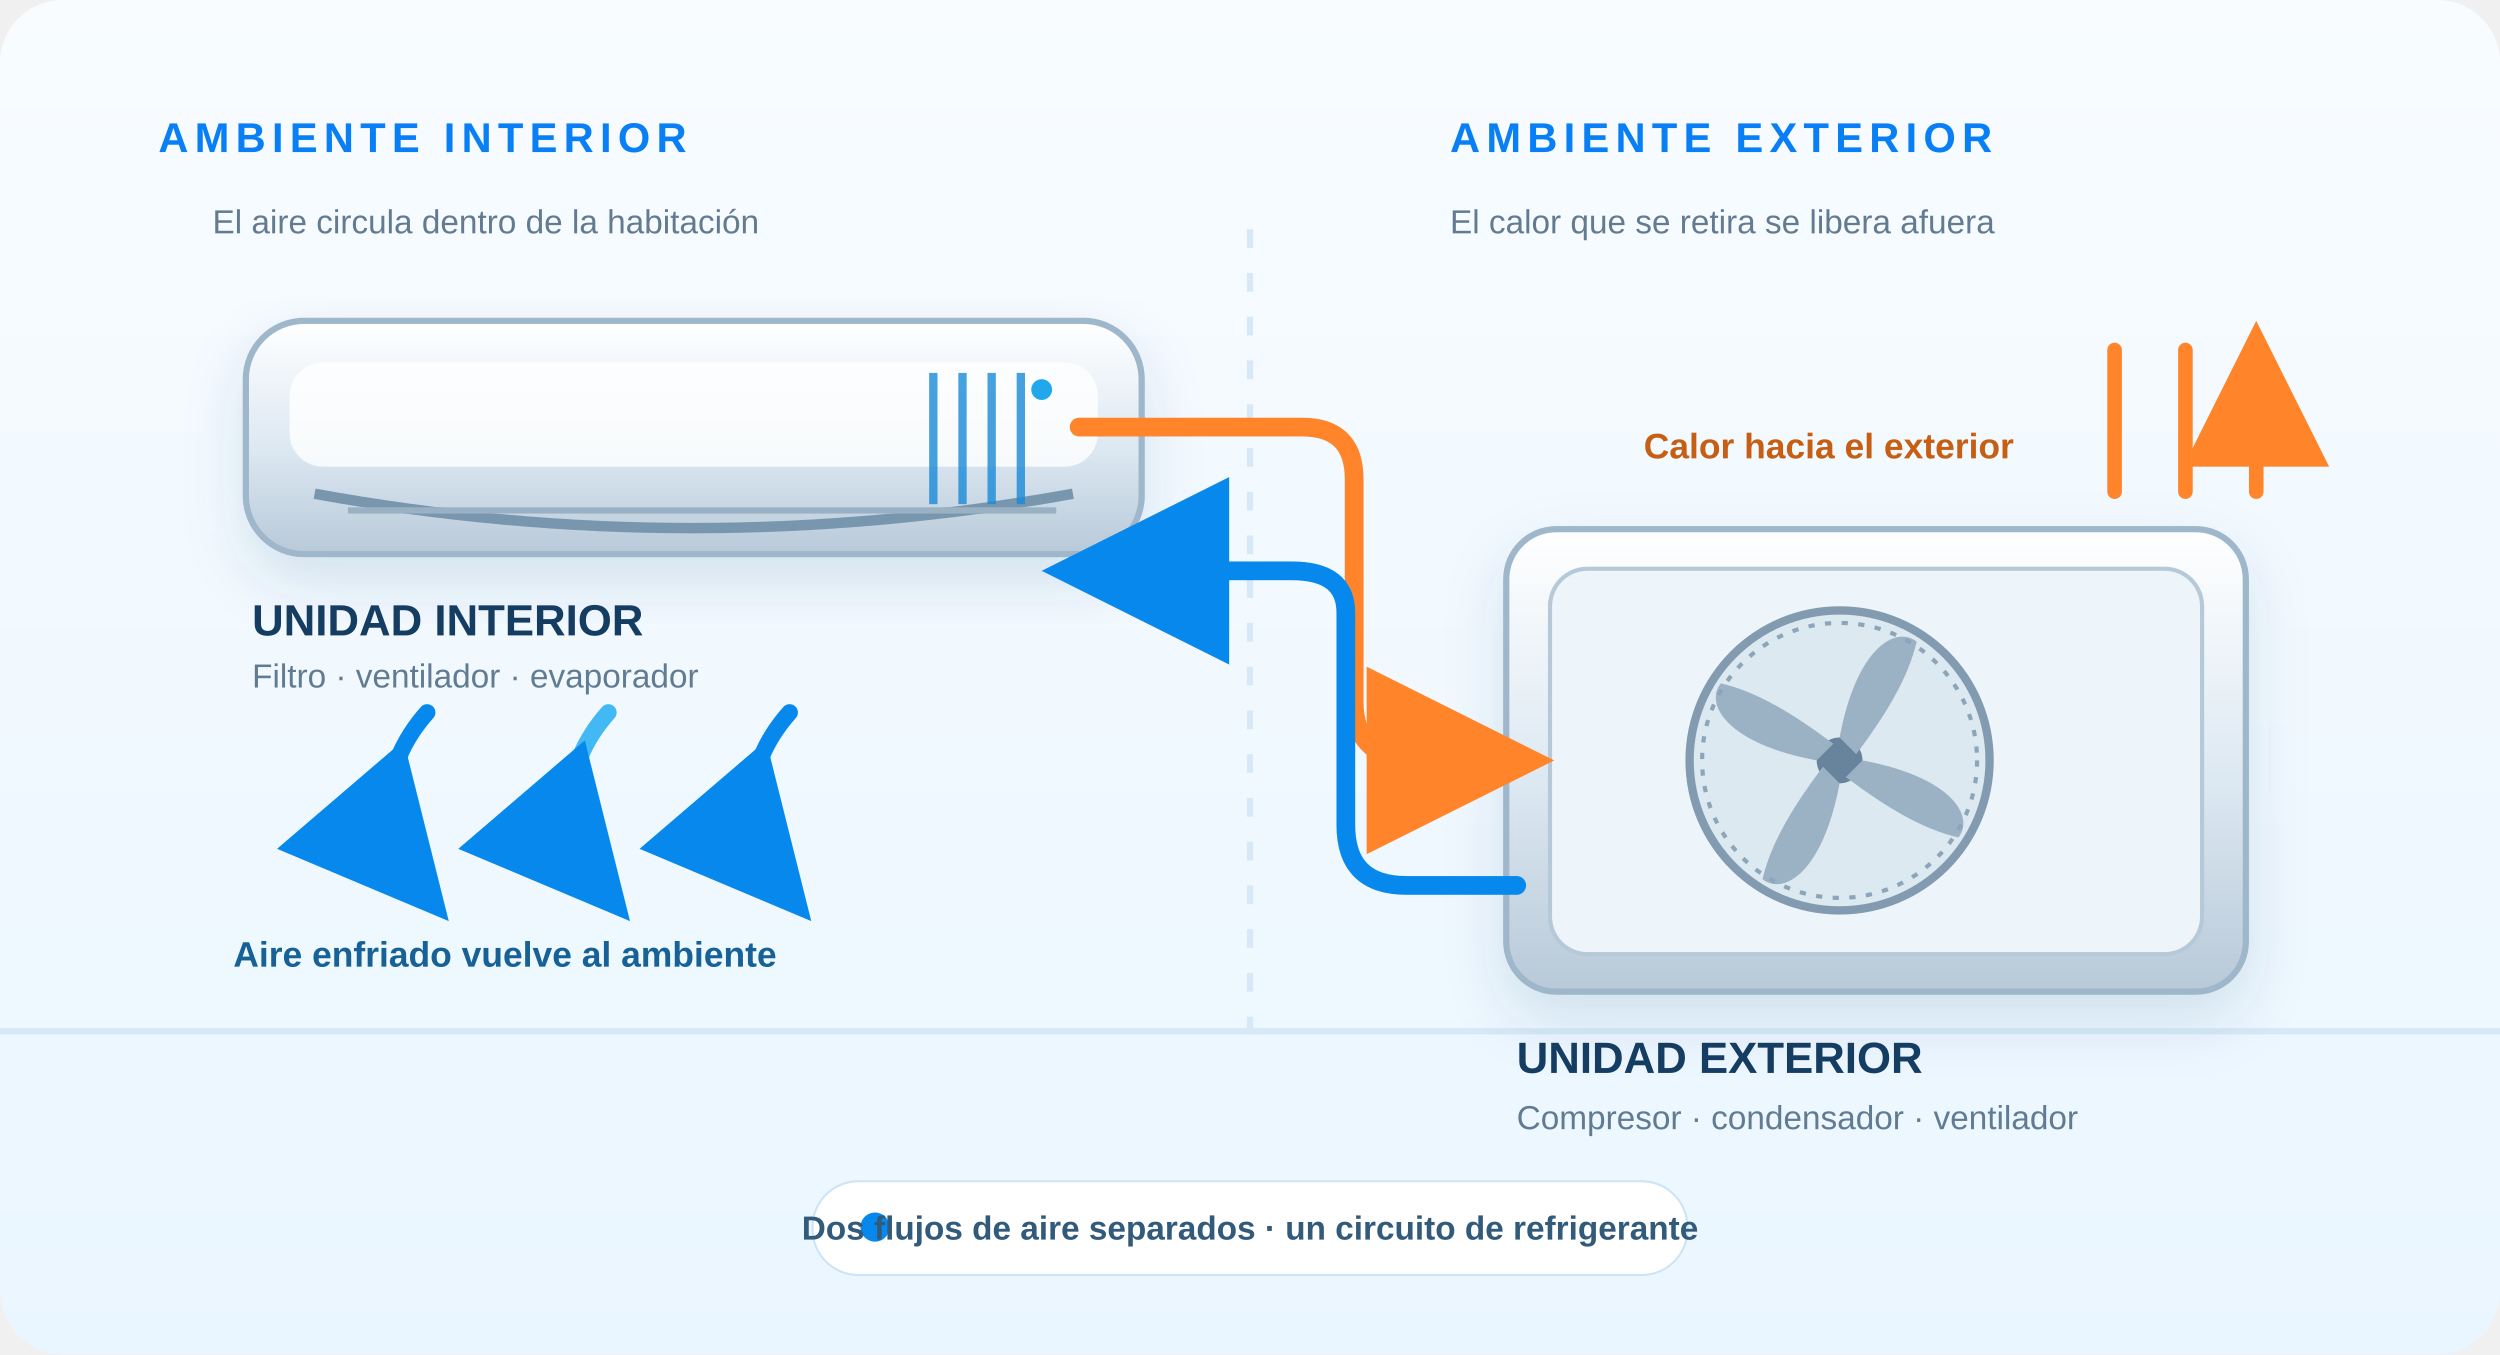
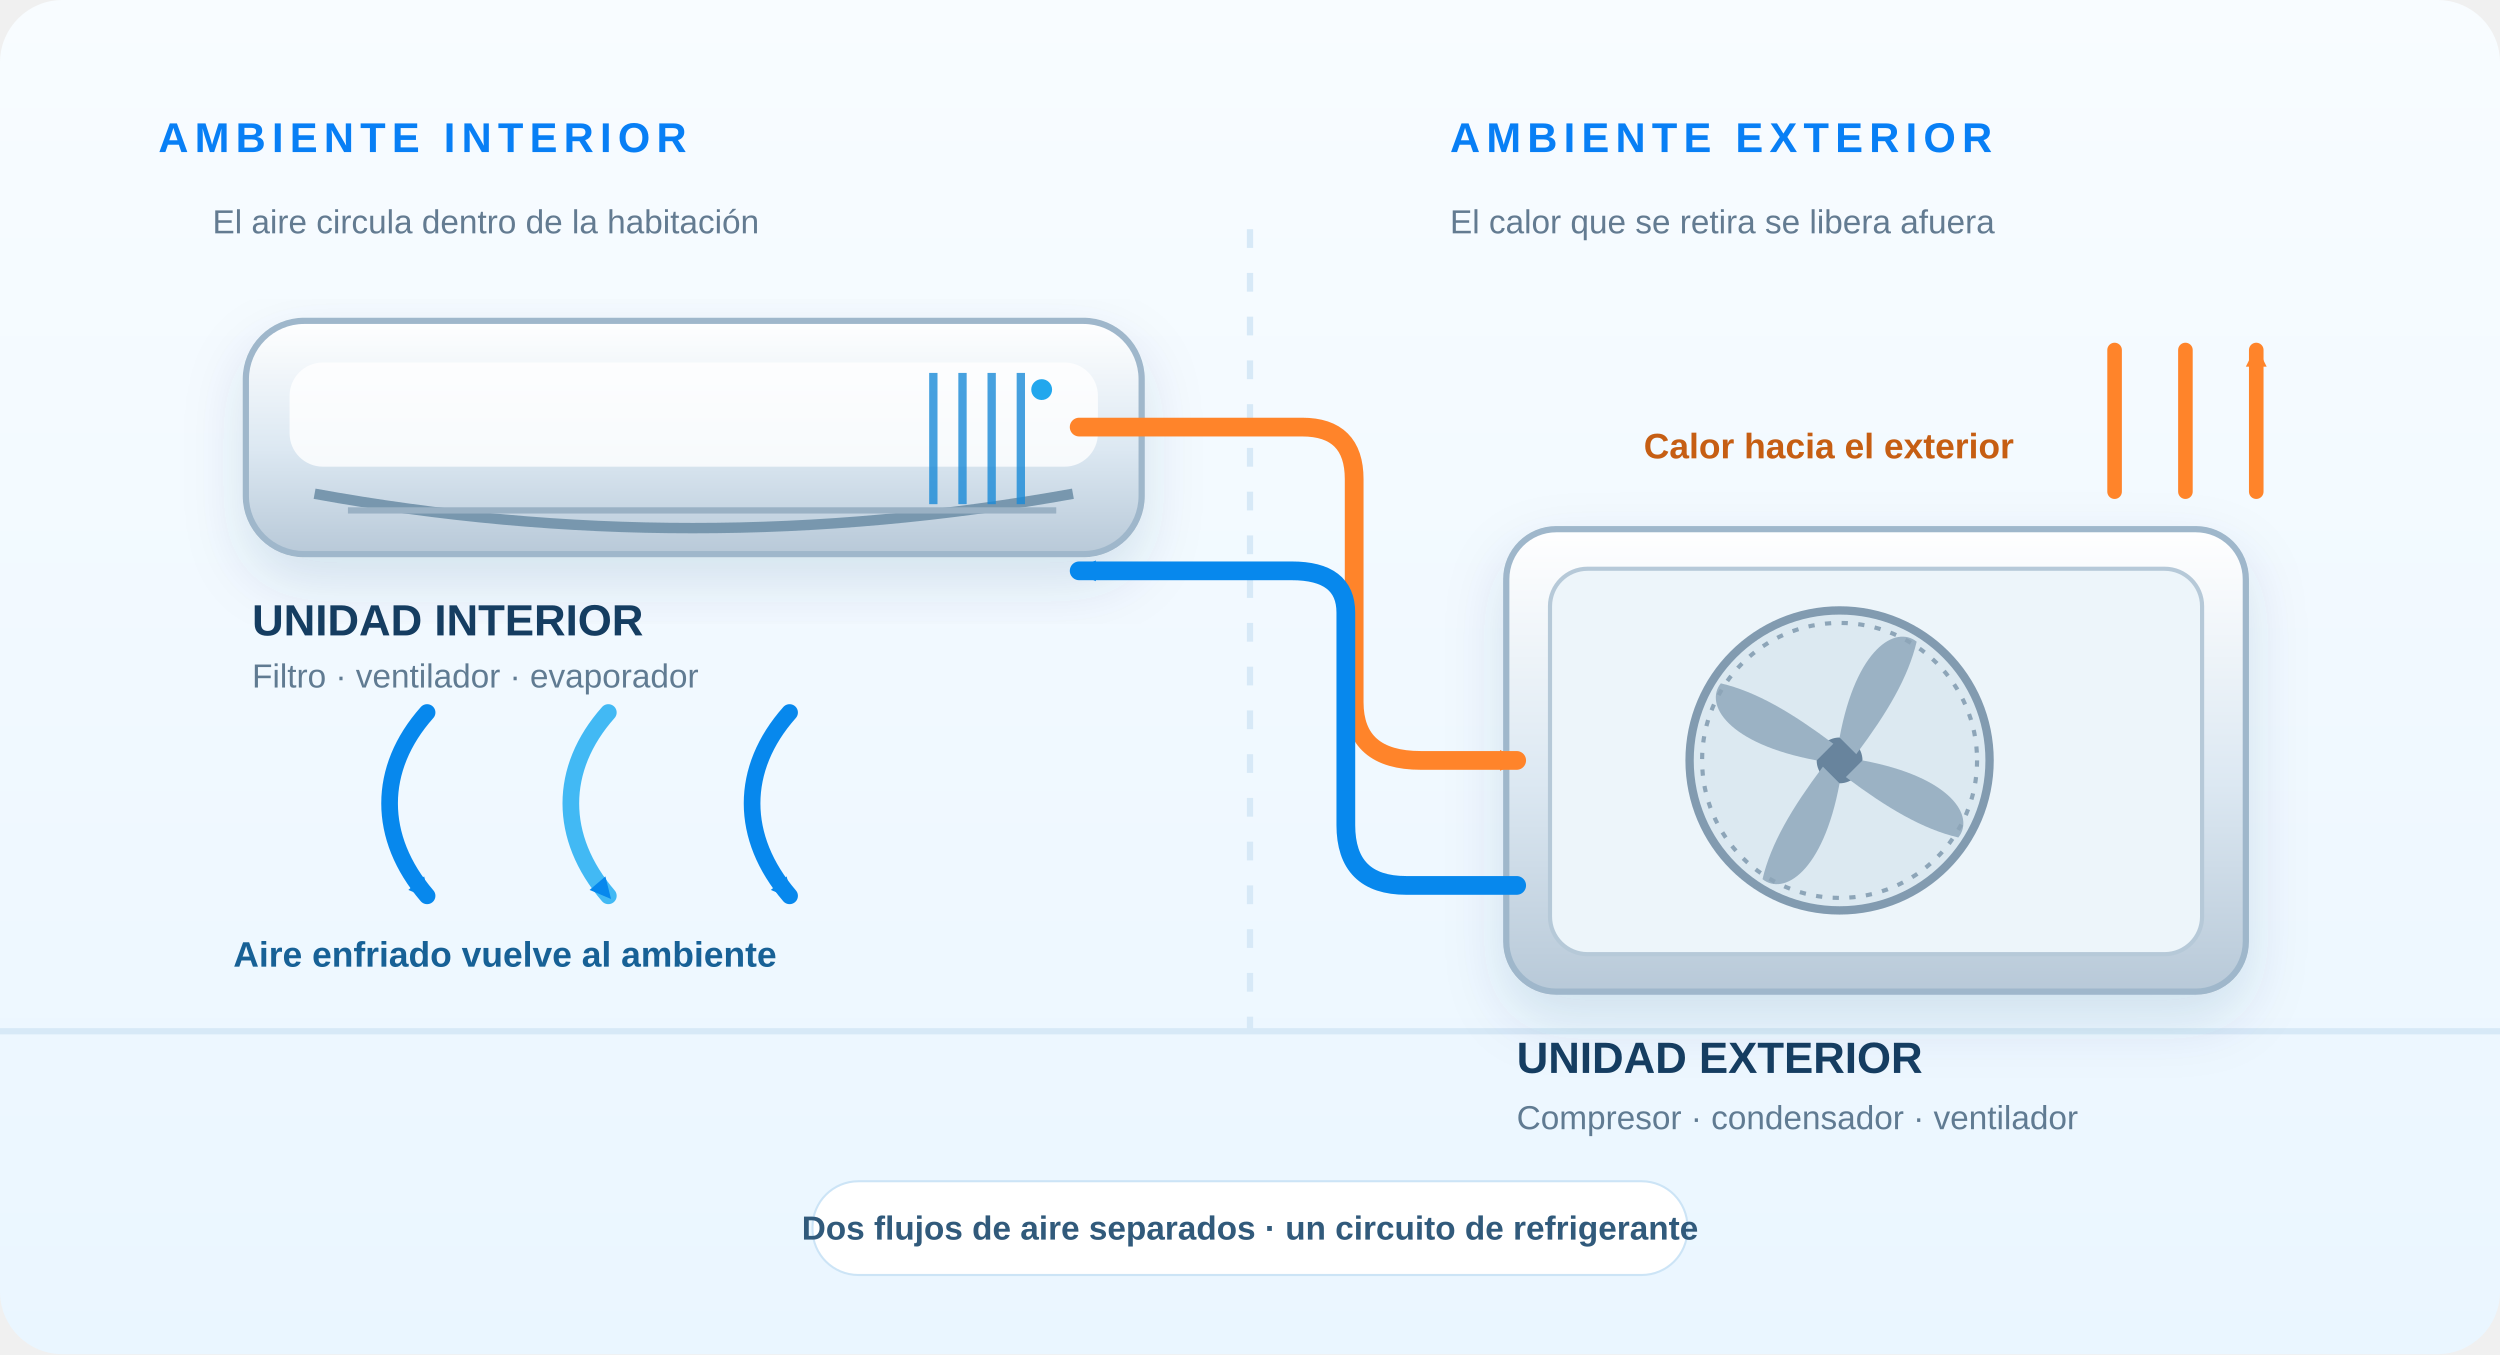
<svg xmlns="http://www.w3.org/2000/svg" viewBox="0 0 1200 650" role="img" aria-labelledby="title desc">
  <defs>
    <linearGradient id="bg" x2="0" y2="1">
      <stop stop-color="#f8fcff" />
      <stop offset="1" stop-color="#eaf6ff" />
    </linearGradient>
    <linearGradient id="cold" x2="0" y2="1">
      <stop stop-color="#dff6ff" />
      <stop offset="1" stop-color="#83d5ff" />
    </linearGradient>
    <linearGradient id="warm" x2="0" y2="1">
      <stop stop-color="#fff2e6" />
      <stop offset="1" stop-color="#ffd0a5" />
    </linearGradient>
    <linearGradient id="metal" x2="0" y2="1">
      <stop stop-color="#fff" />
      <stop offset=".55" stop-color="#dce8f2" />
      <stop offset="1" stop-color="#b8c9d8" />
    </linearGradient>
    <filter id="shadow" x="-.2" y="-.2" width="1.4" height="1.5">
      <feDropShadow dx="0" dy="12" stdDeviation="14" flood-color="#174a76" flood-opacity=".13" />
    </filter>
-     <marker id="arrowBlue" markerWidth="10" markerHeight="10" refX="8" refY="5" orient="auto">
+     <marker id="arrowBlue" markerWidth="10" markerHeight="10" refX="8" refY="5" orient="auto" markerUnits="userSpaceOnUse">
      <path d="M0 0 10 5 0 10Z" fill="#0788ed" />
    </marker>
-     <marker id="arrowOrange" markerWidth="10" markerHeight="10" refX="8" refY="5" orient="auto">
+     <marker id="arrowOrange" markerWidth="10" markerHeight="10" refX="8" refY="5" orient="auto" markerUnits="userSpaceOnUse">
      <path d="M0 0 10 5 0 10Z" fill="#ff842a" />
    </marker>
-     <marker id="arrowDark" markerWidth="9" markerHeight="9" refX="7" refY="4.5" orient="auto">
+     <marker id="arrowDark" markerWidth="9" markerHeight="9" refX="7" refY="4.5" orient="auto" markerUnits="userSpaceOnUse">
      <path d="M0 0 9 4.5 0 9Z" fill="#526f89" />
    </marker>
  </defs>
  <rect width="1200" height="650" rx="30" fill="url(#bg)" />
  <path d="M0 495H1200" stroke="#d7e9f7" stroke-width="3" />
  <path d="M600 110V495" stroke="#d7e9f7" stroke-width="3" stroke-dasharray="9 12" />
  <text x="76" y="73" fill="#087ff5" font-family="Arial,sans-serif" font-size="20" font-weight="800" letter-spacing="3">AMBIENTE INTERIOR</text>
  <text x="696" y="73" fill="#087ff5" font-family="Arial,sans-serif" font-size="20" font-weight="800" letter-spacing="3">AMBIENTE EXTERIOR</text>
  <text x="102" y="112" fill="#637b91" font-family="Arial,sans-serif" font-size="16">El aire circula dentro de la habitación</text>
  <text x="696" y="112" fill="#637b91" font-family="Arial,sans-serif" font-size="16">El calor que se retira se libera afuera</text>
  <path d="M205 342C181 369 181 402 205 430" fill="none" stroke="#0788ed" stroke-width="8" stroke-linecap="round" marker-end="url(#arrowBlue)" />
  <path d="M292 342C268 369 268 402 292 430" fill="none" stroke="#42b9f4" stroke-width="8" stroke-linecap="round" marker-end="url(#arrowBlue)" />
  <path d="M379 342C355 369 355 402 379 430" fill="none" stroke="#0788ed" stroke-width="8" stroke-linecap="round" marker-end="url(#arrowBlue)" />
  <text x="112" y="464" fill="#176196" font-family="Arial,sans-serif" font-size="17" font-weight="700">Aire enfriado vuelve al ambiente</text>
  <g filter="url(#shadow)">
    <rect x="118" y="154" width="430" height="112" rx="28" fill="url(#metal)" stroke="#9fb7cb" stroke-width="3" />
    <rect x="139" y="174" width="388" height="50" rx="16" fill="#fff" opacity=".8" />
    <path d="M151 237Q332 270 515 237" fill="none" stroke="#7897ae" stroke-width="5" />
    <path d="M167 245h340" stroke="#9ab1c4" stroke-width="3" />
    <circle cx="500" cy="187" r="5" fill="#23a7ed" />
  </g>
  <text x="121" y="305" fill="#153d61" font-family="Arial,sans-serif" font-size="21" font-weight="800">UNIDAD INTERIOR</text>
  <text x="121" y="330" fill="#607b92" font-family="Arial,sans-serif" font-size="16">Filtro · ventilador · evaporador</text>
  <g filter="url(#shadow)">
    <rect x="723" y="254" width="355" height="222" rx="24" fill="url(#metal)" stroke="#9fb7cb" stroke-width="3" />
    <rect x="744" y="273" width="313" height="185" rx="18" fill="#edf5fa" stroke="#b6c9d8" stroke-width="2" />
    <circle cx="883" cy="365" r="72" fill="#dce9f1" stroke="#829bb0" stroke-width="4" />
    <circle cx="883" cy="365" r="11" fill="#67849d" />
    <g fill="#9bb2c4">
      <path d="M883 354c8-43 27-54 37-46-4 17-14 34-29 54z" />
      <path d="M894 365c43 8 54 27 46 37-17-4-34-14-54-29z" />
      <path d="M883 376c-8 43-27 54-37 46 4-17 14-34 29-54z" />
      <path d="M872 365c-43-8-54-27-46-37 17 4 34 14 54 29z" />
    </g>
    <circle cx="883" cy="365" r="66" fill="none" stroke="#8da5b8" stroke-width="2" stroke-dasharray="3 5" />
  </g>
  <text x="728" y="515" fill="#153d61" font-family="Arial,sans-serif" font-size="21" font-weight="800">UNIDAD EXTERIOR</text>
  <text x="728" y="542" fill="#607b92" font-family="Arial,sans-serif" font-size="16">Compresor · condensador · ventilador</text>
  <path d="M518 205H625Q650 205 650 230V337Q650 365 682 365H728" fill="none" stroke="#ff842a" stroke-width="9" stroke-linecap="round" marker-end="url(#arrowOrange)" />
  <path d="M728 425H675Q646 425 646 396V294Q646 274 620 274H518" fill="none" stroke="#0788ed" stroke-width="9" stroke-linecap="round" marker-end="url(#arrowBlue)" />
  <path d="M1015 236V168m34 68V168m34 68V168" fill="none" stroke="#ff842a" stroke-width="7" stroke-linecap="round" marker-end="url(#arrowOrange)" />
  <text x="789" y="220" fill="#c65e13" font-family="Arial,sans-serif" font-size="17" font-weight="700">Calor hacia el exterior</text>
  <path d="M448 179v63m14-63v63m14-63v63m14-63v63" stroke="#198ad7" stroke-width="4" opacity=".8" />
  <rect x="390" y="567" width="420" height="45" rx="22" fill="#fff" stroke="#cce4f6" />
-   <circle cx="420" cy="589" r="7" fill="#0788ed" />
  <text x="600" y="595" text-anchor="middle" fill="#315a7b" font-family="Arial,sans-serif" font-size="16" font-weight="700">Dos flujos de aire separados · un circuito de refrigerante</text>
</svg>
